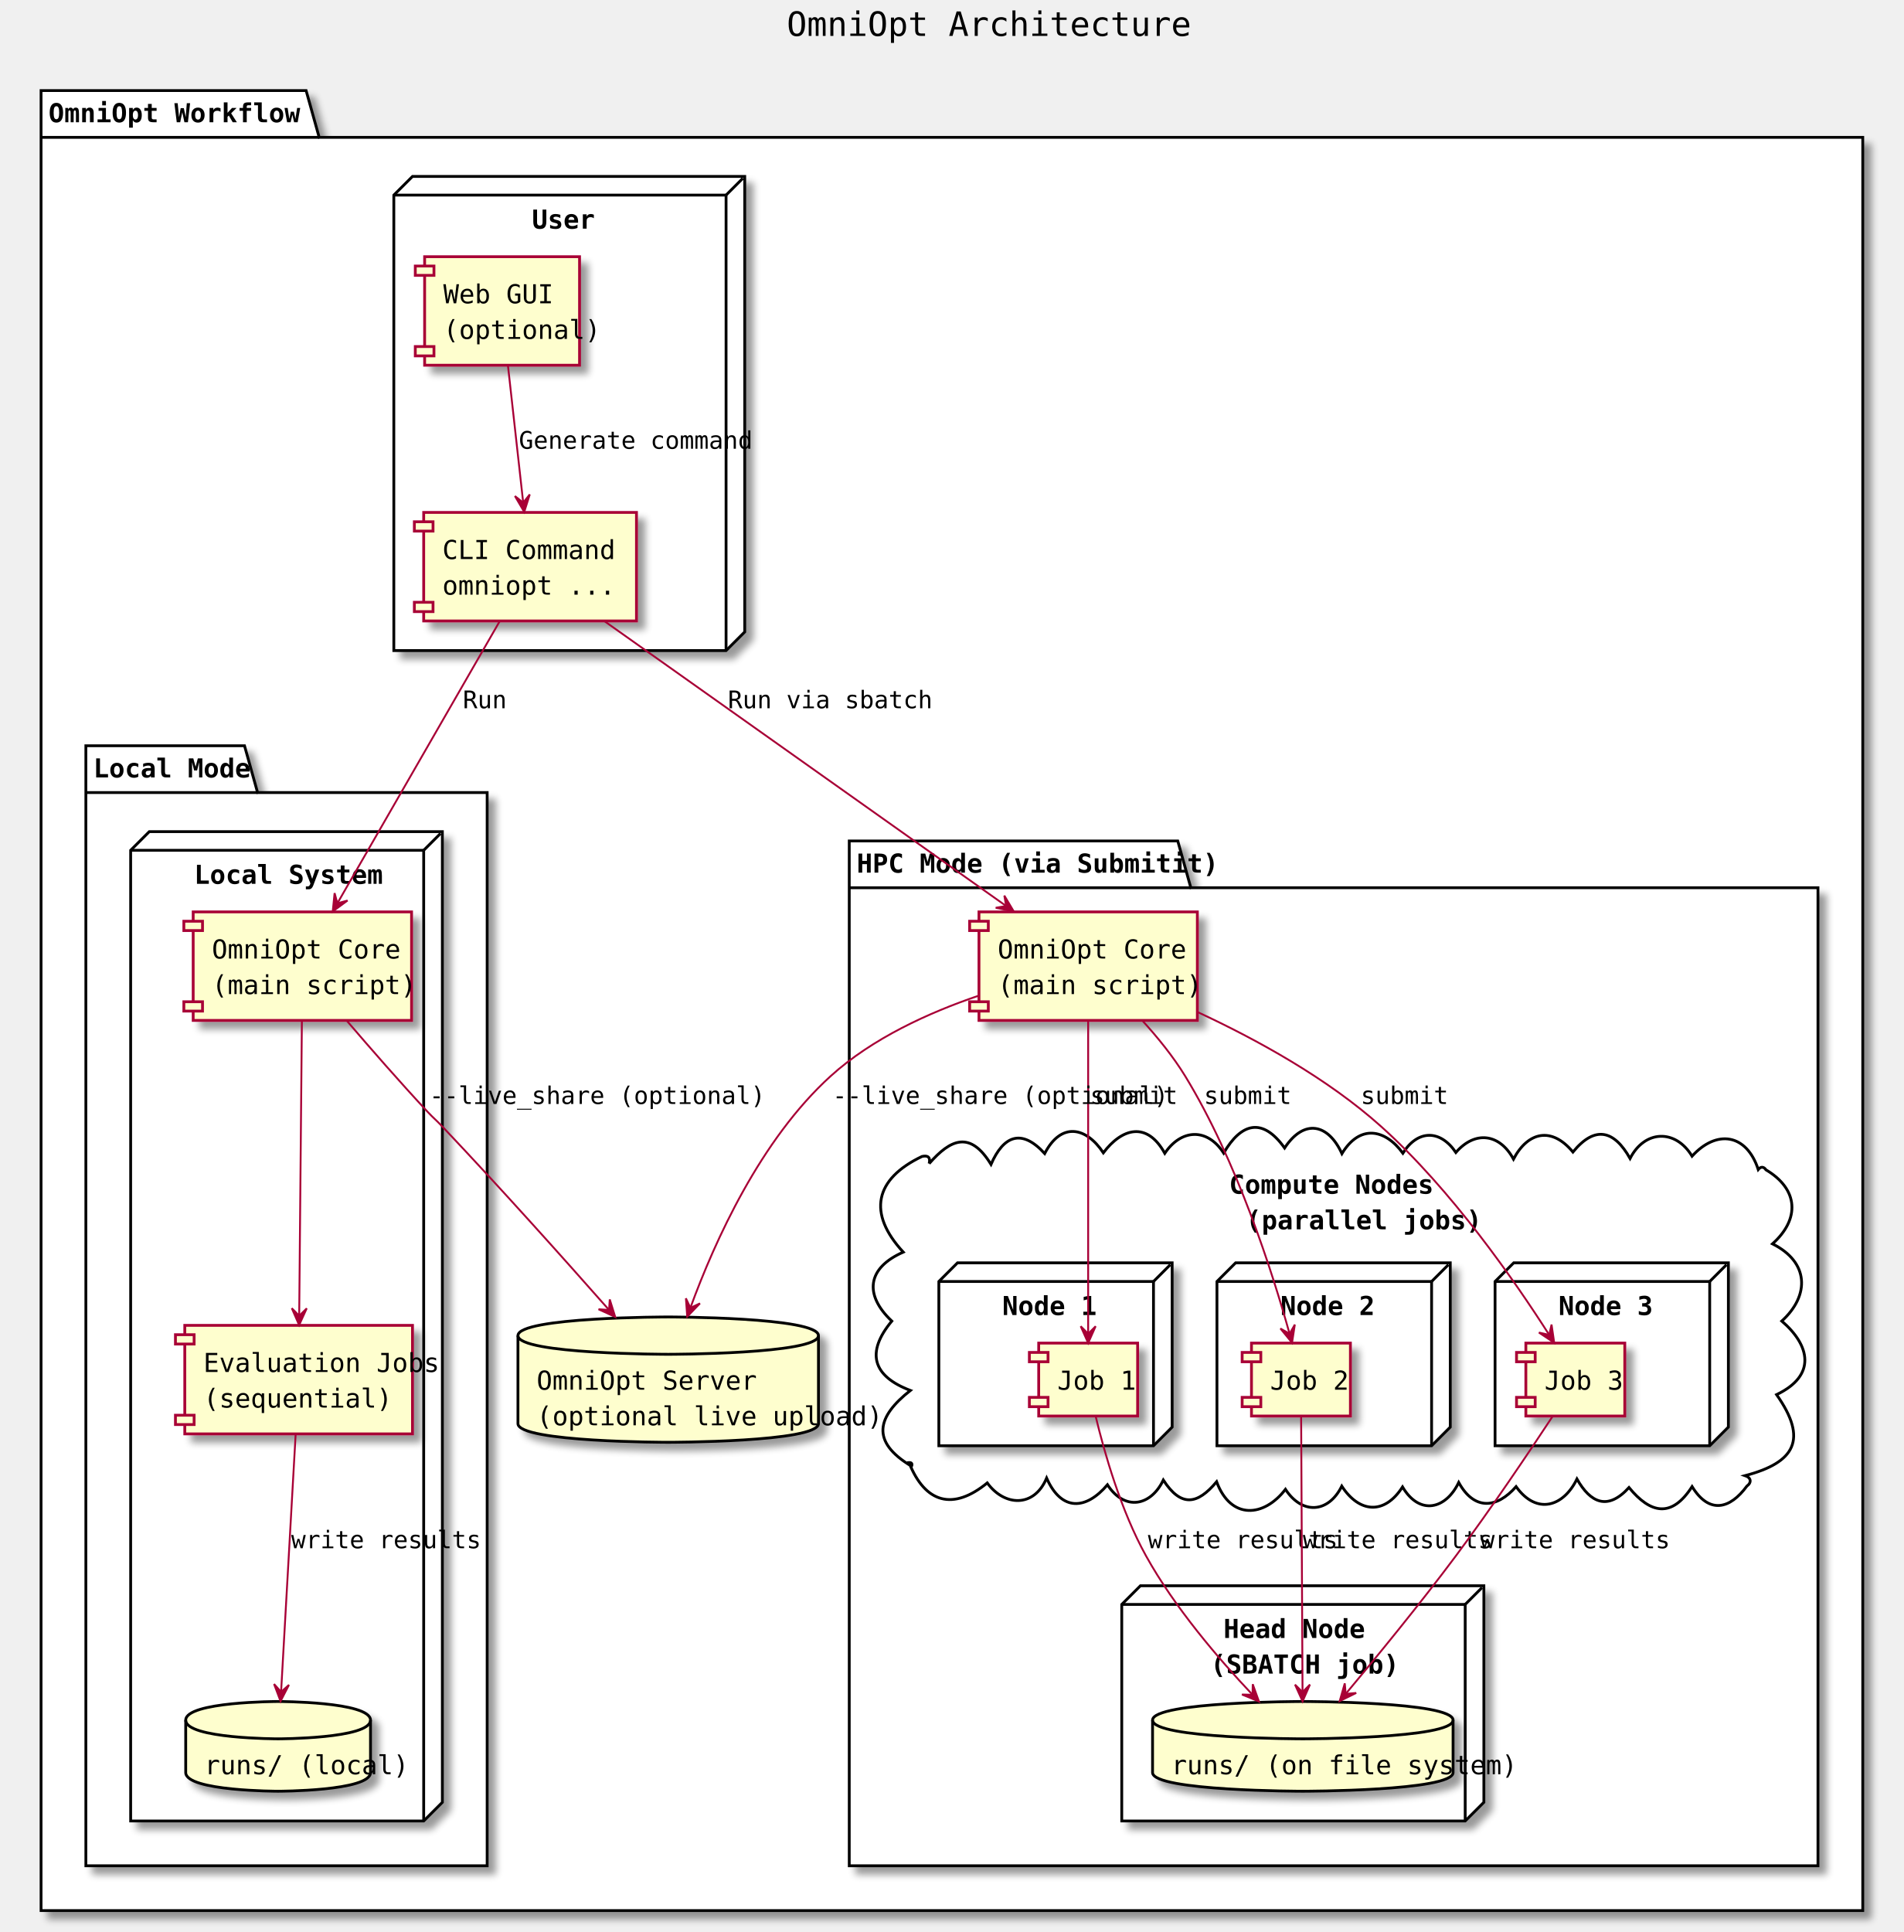
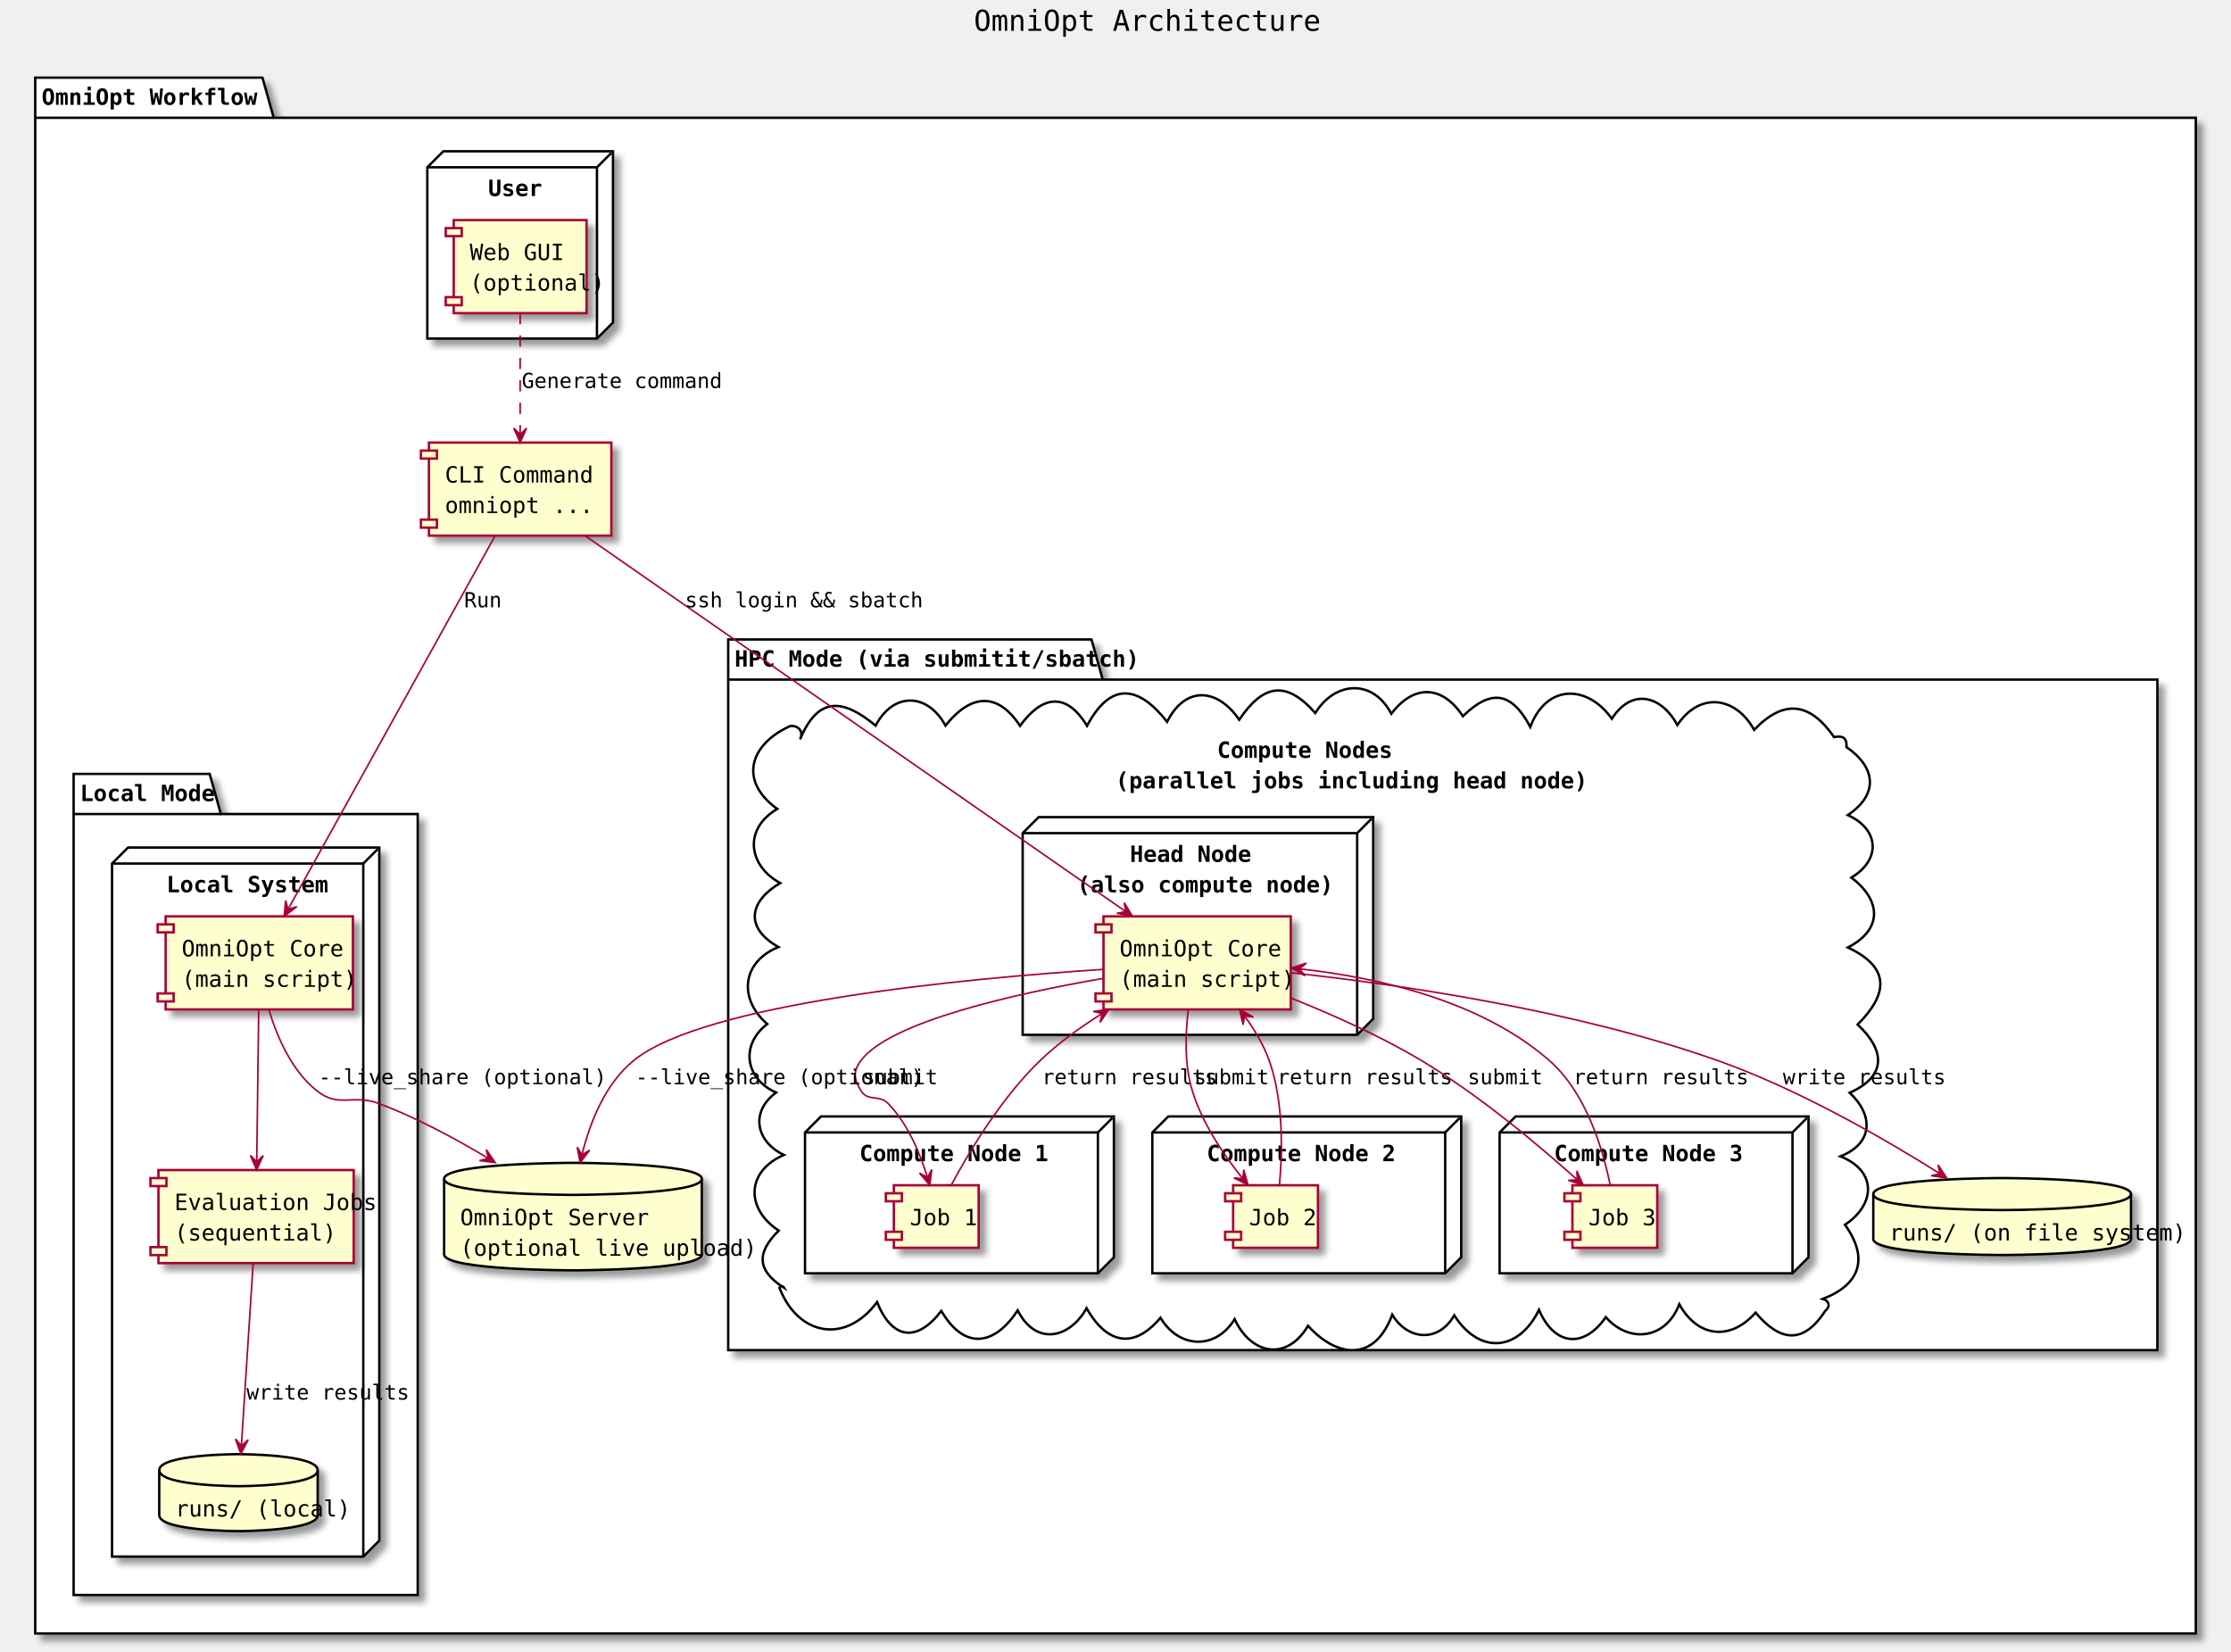
- <svg xmlns="http://www.w3.org/2000/svg" contentScriptType="application/ecmascript" contentStyleType="text/css" height="1035px" preserveAspectRatio="none" style="width:1020px;height:1035px;" version="1.1" viewBox="0 0 1020 1035" width="1020px" zoomAndPan="magnify">
+ <svg xmlns="http://www.w3.org/2000/svg" contentScriptType="application/ecmascript" contentStyleType="text/css" height="1032px" preserveAspectRatio="none" style="width:1394px;height:1032px;" version="1.1" viewBox="0 0 1394 1032" width="1394px" zoomAndPan="magnify">
  <defs>
-     <filter height="300%" id="f1sv4nzn014lon" width="300%" x="-1" y="-1">
+     <filter height="300%" id="f1xe9w8ij218cd" width="300%" x="-1" y="-1">
      <feGaussianBlur result="blurOut" stdDeviation="2.0" />
      <feColorMatrix in="blurOut" result="blurOut2" type="matrix" values="0 0 0 0 0 0 0 0 0 0 0 0 0 0 0 0 0 0 .4 0" />
      <feOffset dx="4.0" dy="4.0" in="blurOut2" result="blurOut3" />
      <feBlend in="SourceGraphic" in2="blurOut3" mode="normal" />
    </filter>
  </defs>
  <g>
-     <text fill="#000000" font-family="Monospace" font-size="18" lengthAdjust="spacingAndGlyphs" textLength="189" x="421.5" y="19.242">OmniOpt Architecture</text>
-     <polygon fill="#FFFFFF" filter="url(#f1sv4nzn014lon)" points="22,48.516,164,48.516,171,73.584,998,73.584,998,1023.516,22,1023.516,22,48.516" style="stroke: #000000; stroke-width: 1.5;" />
+     <text fill="#000000" font-family="Monospace" font-size="18" lengthAdjust="spacingAndGlyphs" textLength="189" x="608.5" y="19.242">OmniOpt Architecture</text>
+     <polygon fill="#FFFFFF" filter="url(#f1xe9w8ij218cd)" points="22,48.516,164,48.516,171,73.584,1372,73.584,1372,1020.516,22,1020.516,22,48.516" style="stroke: #000000; stroke-width: 1.5;" />
    <line style="stroke: #000000; stroke-width: 1.5;" x1="22" x2="171" y1="73.584" y2="73.584" />
    <text fill="#000000" font-family="Monospace" font-size="14" font-weight="bold" lengthAdjust="spacingAndGlyphs" textLength="136" x="26" y="65.482">OmniOpt Workflow</text>
-     <polygon fill="#FFFFFF" filter="url(#f1sv4nzn014lon)" points="211,104.516,221,94.516,399,94.516,399,338.516,389,348.516,211,348.516,211,104.516" style="stroke: #000000; stroke-width: 1.5;" />
-     <line style="stroke: #000000; stroke-width: 1.5;" x1="389" x2="398" y1="104.516" y2="95.516" />
-     <line style="stroke: #000000; stroke-width: 1.5;" x1="211" x2="389" y1="104.516" y2="104.516" />
-     <line style="stroke: #000000; stroke-width: 1.5;" x1="389" x2="389" y1="104.516" y2="348.516" />
-     <text fill="#000000" font-family="Monospace" font-size="14" font-weight="bold" lengthAdjust="spacingAndGlyphs" textLength="32" x="285" y="122.482">User</text>
-     <polygon fill="#FFFFFF" filter="url(#f1sv4nzn014lon)" points="46,399.516,131,399.516,138,424.584,261,424.584,261,999.516,46,999.516,46,399.516" style="stroke: #000000; stroke-width: 1.5;" />
-     <line style="stroke: #000000; stroke-width: 1.5;" x1="46" x2="138" y1="424.584" y2="424.584" />
-     <text fill="#000000" font-family="Monospace" font-size="14" font-weight="bold" lengthAdjust="spacingAndGlyphs" textLength="79" x="50" y="416.482">Local Mode</text>
-     <polygon fill="#FFFFFF" filter="url(#f1sv4nzn014lon)" points="70,455.516,80,445.516,237,445.516,237,965.516,227,975.516,70,975.516,70,455.516" style="stroke: #000000; stroke-width: 1.5;" />
-     <line style="stroke: #000000; stroke-width: 1.5;" x1="227" x2="236" y1="455.516" y2="446.516" />
-     <line style="stroke: #000000; stroke-width: 1.5;" x1="70" x2="227" y1="455.516" y2="455.516" />
-     <line style="stroke: #000000; stroke-width: 1.5;" x1="227" x2="227" y1="455.516" y2="975.516" />
-     <text fill="#000000" font-family="Monospace" font-size="14" font-weight="bold" lengthAdjust="spacingAndGlyphs" textLength="91" x="104" y="473.482">Local System</text>
-     <polygon fill="#FFFFFF" filter="url(#f1sv4nzn014lon)" points="455,450.516,631,450.516,638,475.584,974,475.584,974,999.516,455,999.516,455,450.516" style="stroke: #000000; stroke-width: 1.5;" />
-     <line style="stroke: #000000; stroke-width: 1.5;" x1="455" x2="638" y1="475.584" y2="475.584" />
-     <text fill="#000000" font-family="Monospace" font-size="14" font-weight="bold" lengthAdjust="spacingAndGlyphs" textLength="170" x="459" y="467.482">HPC Mode (via Submitit)</text>
-     <polygon fill="#FFFFFF" filter="url(#f1sv4nzn014lon)" points="601,859.516,611,849.516,795,849.516,795,965.516,785,975.516,601,975.516,601,859.516" style="stroke: #000000; stroke-width: 1.5;" />
-     <line style="stroke: #000000; stroke-width: 1.5;" x1="785" x2="794" y1="859.516" y2="850.516" />
-     <line style="stroke: #000000; stroke-width: 1.5;" x1="601" x2="785" y1="859.516" y2="859.516" />
-     <line style="stroke: #000000; stroke-width: 1.5;" x1="785" x2="785" y1="859.516" y2="975.516" />
-     <text fill="#000000" font-family="Monospace" font-size="14" font-weight="bold" lengthAdjust="spacingAndGlyphs" textLength="77" x="655.5" y="877.482">Head Node</text>
-     <text fill="#000000" font-family="Monospace" font-size="14" font-weight="bold" lengthAdjust="spacingAndGlyphs" textLength="91" x="648.5" y="896.55">(SBATCH job)</text>
-     <path d="M497.805,623.372 C509.308,610.189 519.815,605.601 530.936,623.776 C537.62,608.511 547.178,604.287 559.708,617.963 C568.537,600.893 581.916,603.675 591.13,617.573 C601.043,604.471 614.386,600.414 624.05,617.843 C632.803,604.813 646.741,603.987 655.594,617.724 C664.855,601.789 676.246,598.162 688.243,614.998 C698.713,599.126 711.638,601.975 718.956,618.03 C728.421,602.344 741.917,604.564 751.605,617.778 C759.614,605.098 771.664,605.064 780.005,617.402 C790.312,605.47 803.497,607.312 810.865,620.95 C818.756,606.078 831.434,603.514 842.717,617.16 C854.577,602.711 864.804,605.476 873.334,620.607 C881.126,605.328 897.64,604.65 906.543,619.377 C919.623,604.993 935.701,607.222 942,626.516 C943.279,624.894 944.957,624.871 946.108,626.669 C963.654,637.097 964.462,653.041 949.639,666.35 C969.139,676.029 969.827,693.855 954.618,707.713 C969.672,720.659 973.471,736.781 951.823,747.124 C968.721,771.1 961.776,783.472 935,790.516 C938.13,791.573 938.636,794.149 935.904,796.147 C926.911,808.415 915.772,811.368 906.56,796.383 C895.555,813.503 884.23,810.823 872.759,796.89 C861.319,809.451 852.158,805.126 844.87,792.325 C837.646,807.188 823.282,811.772 812.272,796.408 C801.953,808.152 789.894,809.337 781.528,794.177 C774.688,808.473 760.639,812.107 751.425,796.573 C741.709,811.741 728.217,810.493 718.882,796.153 C711.615,810.777 697.55,811.411 688.703,797.846 C677.192,812.876 659.427,814.319 651.821,793.795 C641.458,806.178 632.773,807.507 623.261,792.894 C616.479,807.01 602.496,809.546 593.333,795.417 C581.874,808.902 568.733,809.89 560.743,791.831 C553.989,807.938 538.019,806.918 528.938,794.418 C510.657,809.388 495.707,805.379 487,783.516 C488.463,783.428 488.906,784.194 488.381,785.494 C466.117,772.157 470.003,758.843 487.752,744.885 C467.524,737.219 463.767,724.577 477.796,707.732 C462.799,693.571 464.603,679.232 483.938,670.778 C464.65,649.903 468.61,631.621 494,619.516 C497.286,618.797 498.596,620.068 497.805,623.372 " fill="#FFFFFF" style="stroke: #000000; stroke-width: 1.5;" />
-     <text fill="#000000" font-family="Monospace" font-size="14" font-weight="bold" lengthAdjust="spacingAndGlyphs" textLength="112" x="658.5" y="639.482">Compute Nodes</text>
-     <text fill="#000000" font-family="Monospace" font-size="14" font-weight="bold" lengthAdjust="spacingAndGlyphs" textLength="94" x="667.5" y="658.55">(parallel jobs)</text>
-     <polygon fill="#FFFFFF" filter="url(#f1sv4nzn014lon)" points="503,686.516,513,676.516,628,676.516,628,764.516,618,774.516,503,774.516,503,686.516" style="stroke: #000000; stroke-width: 1.5;" />
-     <line style="stroke: #000000; stroke-width: 1.5;" x1="618" x2="627" y1="686.516" y2="677.516" />
-     <line style="stroke: #000000; stroke-width: 1.5;" x1="503" x2="618" y1="686.516" y2="686.516" />
-     <line style="stroke: #000000; stroke-width: 1.5;" x1="618" x2="618" y1="686.516" y2="774.516" />
-     <text fill="#000000" font-family="Monospace" font-size="14" font-weight="bold" lengthAdjust="spacingAndGlyphs" textLength="49" x="537" y="704.482">Node 1</text>
-     <polygon fill="#FFFFFF" filter="url(#f1sv4nzn014lon)" points="652,686.516,662,676.516,777,676.516,777,764.516,767,774.516,652,774.516,652,686.516" style="stroke: #000000; stroke-width: 1.5;" />
-     <line style="stroke: #000000; stroke-width: 1.5;" x1="767" x2="776" y1="686.516" y2="677.516" />
-     <line style="stroke: #000000; stroke-width: 1.5;" x1="652" x2="767" y1="686.516" y2="686.516" />
-     <line style="stroke: #000000; stroke-width: 1.5;" x1="767" x2="767" y1="686.516" y2="774.516" />
-     <text fill="#000000" font-family="Monospace" font-size="14" font-weight="bold" lengthAdjust="spacingAndGlyphs" textLength="49" x="686" y="704.482">Node 2</text>
-     <polygon fill="#FFFFFF" filter="url(#f1sv4nzn014lon)" points="801,686.516,811,676.516,926,676.516,926,764.516,916,774.516,801,774.516,801,686.516" style="stroke: #000000; stroke-width: 1.5;" />
-     <line style="stroke: #000000; stroke-width: 1.5;" x1="916" x2="925" y1="686.516" y2="677.516" />
-     <line style="stroke: #000000; stroke-width: 1.5;" x1="801" x2="916" y1="686.516" y2="686.516" />
-     <line style="stroke: #000000; stroke-width: 1.5;" x1="916" x2="916" y1="686.516" y2="774.516" />
-     <text fill="#000000" font-family="Monospace" font-size="14" font-weight="bold" lengthAdjust="spacingAndGlyphs" textLength="49" x="835" y="704.482">Node 3</text>
-     <path d="M277.5,715.516 C277.5,705.516 358,705.516 358,705.516 C358,705.516 438.5,705.516 438.5,715.516 L438.5,762.652 C438.5,772.652 358,772.652 358,772.652 C358,772.652 277.5,772.652 277.5,762.652 L277.5,715.516 " fill="#FEFECE" filter="url(#f1sv4nzn014lon)" style="stroke: #000000; stroke-width: 1.5;" />
-     <path d="M277.5,715.516 C277.5,725.516 358,725.516 358,725.516 C358,725.516 438.5,725.516 438.5,715.516 " fill="none" style="stroke: #000000; stroke-width: 1.5;" />
-     <text fill="#000000" font-family="Monospace" font-size="14" lengthAdjust="spacingAndGlyphs" textLength="109" x="287.5" y="744.482">OmniOpt Server</text>
-     <text fill="#000000" font-family="Monospace" font-size="14" lengthAdjust="spacingAndGlyphs" textLength="141" x="287.5" y="763.55">(optional live upload)</text>
-     <rect fill="#FEFECE" filter="url(#f1sv4nzn014lon)" height="58.136" style="stroke: #A80036; stroke-width: 1.5;" width="83" x="227.5" y="137.516" />
-     <rect fill="#FEFECE" height="5" style="stroke: #A80036; stroke-width: 1.5;" width="10" x="222.5" y="142.516" />
-     <rect fill="#FEFECE" height="5" style="stroke: #A80036; stroke-width: 1.5;" width="10" x="222.5" y="185.652" />
-     <text fill="#000000" font-family="Monospace" font-size="14" lengthAdjust="spacingAndGlyphs" textLength="59" x="237.5" y="162.482">Web GUI</text>
-     <text fill="#000000" font-family="Monospace" font-size="14" lengthAdjust="spacingAndGlyphs" textLength="63" x="237.5" y="181.55">(optional)</text>
-     <rect fill="#FEFECE" filter="url(#f1sv4nzn014lon)" height="58.136" style="stroke: #A80036; stroke-width: 1.5;" width="114" x="227" y="274.516" />
-     <rect fill="#FEFECE" height="5" style="stroke: #A80036; stroke-width: 1.5;" width="10" x="222" y="279.516" />
-     <rect fill="#FEFECE" height="5" style="stroke: #A80036; stroke-width: 1.5;" width="10" x="222" y="322.652" />
-     <text fill="#000000" font-family="Monospace" font-size="14" lengthAdjust="spacingAndGlyphs" textLength="94" x="237" y="299.482">CLI Command</text>
-     <text fill="#000000" font-family="Monospace" font-size="14" lengthAdjust="spacingAndGlyphs" textLength="72" x="237" y="318.55">omniopt ...</text>
-     <rect fill="#FEFECE" filter="url(#f1sv4nzn014lon)" height="58.136" style="stroke: #A80036; stroke-width: 1.5;" width="117" x="103.5" y="488.516" />
-     <rect fill="#FEFECE" height="5" style="stroke: #A80036; stroke-width: 1.5;" width="10" x="98.5" y="493.516" />
-     <rect fill="#FEFECE" height="5" style="stroke: #A80036; stroke-width: 1.5;" width="10" x="98.5" y="536.652" />
-     <text fill="#000000" font-family="Monospace" font-size="14" lengthAdjust="spacingAndGlyphs" textLength="97" x="113.5" y="513.482">OmniOpt Core</text>
-     <text fill="#000000" font-family="Monospace" font-size="14" lengthAdjust="spacingAndGlyphs" textLength="84" x="113.5" y="532.55">(main script)</text>
-     <rect fill="#FEFECE" filter="url(#f1sv4nzn014lon)" height="58.136" style="stroke: #A80036; stroke-width: 1.5;" width="122" x="99" y="710.016" />
-     <rect fill="#FEFECE" height="5" style="stroke: #A80036; stroke-width: 1.5;" width="10" x="94" y="715.016" />
-     <rect fill="#FEFECE" height="5" style="stroke: #A80036; stroke-width: 1.5;" width="10" x="94" y="758.152" />
-     <text fill="#000000" font-family="Monospace" font-size="14" lengthAdjust="spacingAndGlyphs" textLength="102" x="109" y="734.982">Evaluation Jobs</text>
-     <text fill="#000000" font-family="Monospace" font-size="14" lengthAdjust="spacingAndGlyphs" textLength="79" x="109" y="754.05">(sequential)</text>
-     <path d="M99.5,921.516 C99.5,911.516 149,911.516 149,911.516 C149,911.516 198.5,911.516 198.5,921.516 L198.5,949.584 C198.5,959.584 149,959.584 149,959.584 C149,959.584 99.5,959.584 99.5,949.584 L99.5,921.516 " fill="#FEFECE" filter="url(#f1sv4nzn014lon)" style="stroke: #000000; stroke-width: 1.5;" />
-     <path d="M99.5,921.516 C99.5,931.516 149,931.516 149,931.516 C149,931.516 198.5,931.516 198.5,921.516 " fill="none" style="stroke: #000000; stroke-width: 1.5;" />
-     <text fill="#000000" font-family="Monospace" font-size="14" lengthAdjust="spacingAndGlyphs" textLength="79" x="109.5" y="950.482">runs/ (local)</text>
-     <rect fill="#FEFECE" filter="url(#f1sv4nzn014lon)" height="58.136" style="stroke: #A80036; stroke-width: 1.5;" width="117" x="524.5" y="488.516" />
-     <rect fill="#FEFECE" height="5" style="stroke: #A80036; stroke-width: 1.5;" width="10" x="519.5" y="493.516" />
-     <rect fill="#FEFECE" height="5" style="stroke: #A80036; stroke-width: 1.5;" width="10" x="519.5" y="536.652" />
-     <text fill="#000000" font-family="Monospace" font-size="14" lengthAdjust="spacingAndGlyphs" textLength="97" x="534.5" y="513.482">OmniOpt Core</text>
-     <text fill="#000000" font-family="Monospace" font-size="14" lengthAdjust="spacingAndGlyphs" textLength="84" x="534.5" y="532.55">(main script)</text>
-     <path d="M617.5,921.516 C617.5,911.516 698,911.516 698,911.516 C698,911.516 778.5,911.516 778.5,921.516 L778.5,949.584 C778.5,959.584 698,959.584 698,959.584 C698,959.584 617.5,959.584 617.5,949.584 L617.5,921.516 " fill="#FEFECE" filter="url(#f1sv4nzn014lon)" style="stroke: #000000; stroke-width: 1.5;" />
-     <path d="M617.5,921.516 C617.5,931.516 698,931.516 698,931.516 C698,931.516 778.5,931.516 778.5,921.516 " fill="none" style="stroke: #000000; stroke-width: 1.5;" />
-     <text fill="#000000" font-family="Monospace" font-size="14" lengthAdjust="spacingAndGlyphs" textLength="141" x="627.5" y="950.482">runs/ (on file system)</text>
-     <rect fill="#FEFECE" filter="url(#f1sv4nzn014lon)" height="39.068" style="stroke: #A80036; stroke-width: 1.5;" width="53" x="556.5" y="719.516" />
-     <rect fill="#FEFECE" height="5" style="stroke: #A80036; stroke-width: 1.5;" width="10" x="551.5" y="724.516" />
-     <rect fill="#FEFECE" height="5" style="stroke: #A80036; stroke-width: 1.5;" width="10" x="551.5" y="748.584" />
-     <text fill="#000000" font-family="Monospace" font-size="14" lengthAdjust="spacingAndGlyphs" textLength="33" x="566.5" y="744.482">Job 1</text>
-     <rect fill="#FEFECE" filter="url(#f1sv4nzn014lon)" height="39.068" style="stroke: #A80036; stroke-width: 1.5;" width="53" x="670.5" y="719.516" />
-     <rect fill="#FEFECE" height="5" style="stroke: #A80036; stroke-width: 1.5;" width="10" x="665.5" y="724.516" />
-     <rect fill="#FEFECE" height="5" style="stroke: #A80036; stroke-width: 1.5;" width="10" x="665.5" y="748.584" />
-     <text fill="#000000" font-family="Monospace" font-size="14" lengthAdjust="spacingAndGlyphs" textLength="33" x="680.5" y="744.482">Job 2</text>
-     <rect fill="#FEFECE" filter="url(#f1sv4nzn014lon)" height="39.068" style="stroke: #A80036; stroke-width: 1.5;" width="53" x="817.5" y="719.516" />
-     <rect fill="#FEFECE" height="5" style="stroke: #A80036; stroke-width: 1.5;" width="10" x="812.5" y="724.516" />
-     <rect fill="#FEFECE" height="5" style="stroke: #A80036; stroke-width: 1.5;" width="10" x="812.5" y="748.584" />
-     <text fill="#000000" font-family="Monospace" font-size="14" lengthAdjust="spacingAndGlyphs" textLength="33" x="827.5" y="744.482">Job 3</text>
-     <path d="M272.14,195.816 C274.52,217.236 277.8,246.716 280.31,269.266 " fill="none" id="GUI-&gt;CLI" style="stroke: #A80036; stroke-width: 1.0;" />
-     <polygon fill="#A80036" points="280.86,274.256,283.833,264.866,280.303,269.287,275.882,265.757,280.86,274.256" style="stroke: #A80036; stroke-width: 1.0;" />
-     <text fill="#000000" font-family="Monospace" font-size="13" lengthAdjust="spacingAndGlyphs" textLength="119" x="278" y="240.413">Generate command</text>
-     <path d="M267.8,332.666 C245.29,371.786 204.63,442.446 180.8,483.846 " fill="none" id="CLI-&gt;LocalCore" style="stroke: #A80036; stroke-width: 1.0;" />
-     <polygon fill="#A80036" points="178.27,488.246,186.212,482.422,180.754,483.906,179.269,478.448,178.27,488.246" style="stroke: #A80036; stroke-width: 1.0;" />
-     <text fill="#000000" font-family="Monospace" font-size="13" lengthAdjust="spacingAndGlyphs" textLength="24" x="248" y="379.413">Run</text>
-     <path d="M161.74,546.766 C161.37,587.266 160.7,661.686 160.3,704.786 " fill="none" id="LocalCore-&gt;LocalJobs" style="stroke: #A80036; stroke-width: 1.0;" />
-     <polygon fill="#A80036" points="160.26,709.876,164.337,700.91,160.303,704.876,156.337,700.842,160.26,709.876" style="stroke: #A80036; stroke-width: 1.0;" />
-     <path d="M158.4,768.296 C156.32,805.156 152.69,869.236 150.61,906.136 " fill="none" id="LocalJobs-&gt;LocalRuns" style="stroke: #A80036; stroke-width: 1.0;" />
-     <polygon fill="#A80036" points="150.31,911.376,154.817,902.619,150.595,906.384,146.83,902.162,150.31,911.376" style="stroke: #A80036; stroke-width: 1.0;" />
-     <text fill="#000000" font-family="Monospace" font-size="13" lengthAdjust="spacingAndGlyphs" textLength="73" x="156" y="829.413">write results</text>
-     <path d="M185.73,546.726 C198.34,561.476 214.25,579.706 229,595.516 C232.43,599.196 233.54,599.866 237,603.516 C267.9,636.096 302.03,674.236 326.14,701.566 " fill="none" id="LocalCore-&gt;OmniOptServer" style="stroke: #A80036; stroke-width: 1.0;" />
-     <polygon fill="#A80036" points="329.62,705.516,326.686,696.114,326.32,701.759,320.675,701.394,329.62,705.516" style="stroke: #A80036; stroke-width: 1.0;" />
-     <text fill="#000000" font-family="Monospace" font-size="13" lengthAdjust="spacingAndGlyphs" textLength="128" x="230" y="591.413">--live_share (optional)</text>
-     <path d="M323.7,332.666 C379.55,372.266 480.96,444.166 539.03,485.336 " fill="none" id="CLI-&gt;HPCMaster" style="stroke: #A80036; stroke-width: 1.0;" />
-     <polygon fill="#A80036" points="543.13,488.246,538.086,479.786,539.046,485.361,533.471,486.321,543.13,488.246" style="stroke: #A80036; stroke-width: 1.0;" />
-     <text fill="#000000" font-family="Monospace" font-size="13" lengthAdjust="spacingAndGlyphs" textLength="87" x="390" y="379.413">Run via sbatch</text>
-     <path d="M583,546.766 C583,590.426 583,673.506 583,714.266 " fill="none" id="HPCMaster-&gt;Job1" style="stroke: #A80036; stroke-width: 1.0;" />
-     <polygon fill="#A80036" points="583,719.496,587,710.496,583,714.496,579,710.496,583,719.496" style="stroke: #A80036; stroke-width: 1.0;" />
-     <text fill="#000000" font-family="Monospace" font-size="13" lengthAdjust="spacingAndGlyphs" textLength="42" x="584" y="591.413">submit</text>
-     <path d="M611.96,546.656 C620.15,555.656 628.58,566.016 635,576.516 C662.73,621.876 681.76,681.736 690.86,714.346 " fill="none" id="HPCMaster-&gt;Job2" style="stroke: #A80036; stroke-width: 1.0;" />
-     <polygon fill="#A80036" points="692.23,719.336,693.719,709.6,690.913,714.512,686.001,711.707,692.23,719.336" style="stroke: #A80036; stroke-width: 1.0;" />
-     <text fill="#000000" font-family="Monospace" font-size="13" lengthAdjust="spacingAndGlyphs" textLength="42" x="645" y="591.413">submit</text>
-     <path d="M641.61,542.176 C673.06,556.766 711.17,577.636 740,603.516 C777.74,637.396 811.67,686.376 829.9,714.936 " fill="none" id="HPCMaster-&gt;Job3" style="stroke: #A80036; stroke-width: 1.0;" />
-     <polygon fill="#A80036" points="832.69,719.336,831.265,709.591,830.019,715.109,824.501,713.864,832.69,719.336" style="stroke: #A80036; stroke-width: 1.0;" />
-     <text fill="#000000" font-family="Monospace" font-size="13" lengthAdjust="spacingAndGlyphs" textLength="42" x="729" y="591.413">submit</text>
-     <path d="M587.03,758.776 C591.71,778.286 600.55,809.296 614,833.516 C629.36,861.176 652.75,888.526 670.95,907.776 " fill="none" id="Job1-&gt;HPCRuns" style="stroke: #A80036; stroke-width: 1.0;" />
-     <polygon fill="#A80036" points="674.51,911.516,671.18,902.247,671.054,907.903,665.398,907.777,674.51,911.516" style="stroke: #A80036; stroke-width: 1.0;" />
-     <text fill="#000000" font-family="Monospace" font-size="13" lengthAdjust="spacingAndGlyphs" textLength="73" x="615" y="829.413">write results</text>
-     <path d="M697.1,758.666 C697.27,792.876 697.65,865.866 697.85,906.216 " fill="none" id="Job2-&gt;HPCRuns" style="stroke: #A80036; stroke-width: 1.0;" />
-     <polygon fill="#A80036" points="697.88,911.456,701.828,902.433,697.851,906.456,693.829,902.479,697.88,911.456" style="stroke: #A80036; stroke-width: 1.0;" />
-     <text fill="#000000" font-family="Monospace" font-size="13" lengthAdjust="spacingAndGlyphs" textLength="73" x="698" y="829.413">write results</text>
-     <path d="M831.93,758.606 C819.37,777.696 798.94,808.136 780,833.516 C760.88,859.136 737.83,887.306 721.04,907.376 " fill="none" id="Job3-&gt;HPCRuns" style="stroke: #A80036; stroke-width: 1.0;" />
-     <polygon fill="#A80036" points="717.77,911.276,726.612,906.939,720.978,907.441,720.476,901.806,717.77,911.276" style="stroke: #A80036; stroke-width: 1.0;" />
-     <text fill="#000000" font-family="Monospace" font-size="13" lengthAdjust="spacingAndGlyphs" textLength="73" x="793" y="829.413">write results</text>
-     <path d="M524.35,533.396 C497.74,542.436 467.32,556.246 445,576.516 C407.54,610.526 383.07,664.526 369.89,700.596 " fill="none" id="HPCMaster-&gt;OmniOptServer" style="stroke: #A80036; stroke-width: 1.0;" />
-     <polygon fill="#A80036" points="368.19,705.346,375.013,698.243,369.891,700.644,367.49,695.522,368.19,705.346" style="stroke: #A80036; stroke-width: 1.0;" />
-     <text fill="#000000" font-family="Monospace" font-size="13" lengthAdjust="spacingAndGlyphs" textLength="128" x="446" y="591.413">--live_share (optional)</text>
+     <polygon fill="#FFFFFF" filter="url(#f1xe9w8ij218cd)" points="267,104.516,277,94.516,383,94.516,383,201.516,373,211.516,267,211.516,267,104.516" style="stroke: #000000; stroke-width: 1.5;" />
+     <line style="stroke: #000000; stroke-width: 1.5;" x1="373" x2="382" y1="104.516" y2="95.516" />
+     <line style="stroke: #000000; stroke-width: 1.5;" x1="267" x2="373" y1="104.516" y2="104.516" />
+     <line style="stroke: #000000; stroke-width: 1.5;" x1="373" x2="373" y1="104.516" y2="211.516" />
+     <text fill="#000000" font-family="Monospace" font-size="14" font-weight="bold" lengthAdjust="spacingAndGlyphs" textLength="32" x="305" y="122.482">User</text>
+     <polygon fill="#FFFFFF" filter="url(#f1xe9w8ij218cd)" points="46,483.516,131,483.516,138,508.584,261,508.584,261,996.516,46,996.516,46,483.516" style="stroke: #000000; stroke-width: 1.5;" />
+     <line style="stroke: #000000; stroke-width: 1.5;" x1="46" x2="138" y1="508.584" y2="508.584" />
+     <text fill="#000000" font-family="Monospace" font-size="14" font-weight="bold" lengthAdjust="spacingAndGlyphs" textLength="79" x="50" y="500.482">Local Mode</text>
+     <polygon fill="#FFFFFF" filter="url(#f1xe9w8ij218cd)" points="70,539.516,80,529.516,237,529.516,237,962.516,227,972.516,70,972.516,70,539.516" style="stroke: #000000; stroke-width: 1.5;" />
+     <line style="stroke: #000000; stroke-width: 1.5;" x1="227" x2="236" y1="539.516" y2="530.516" />
+     <line style="stroke: #000000; stroke-width: 1.5;" x1="70" x2="227" y1="539.516" y2="539.516" />
+     <line style="stroke: #000000; stroke-width: 1.5;" x1="227" x2="227" y1="539.516" y2="972.516" />
+     <text fill="#000000" font-family="Monospace" font-size="14" font-weight="bold" lengthAdjust="spacingAndGlyphs" textLength="91" x="104" y="557.482">Local System</text>
+     <polygon fill="#FFFFFF" filter="url(#f1xe9w8ij218cd)" points="455,399.516,682,399.516,689,424.584,1348,424.584,1348,843.516,455,843.516,455,399.516" style="stroke: #000000; stroke-width: 1.5;" />
+     <line style="stroke: #000000; stroke-width: 1.5;" x1="455" x2="689" y1="424.584" y2="424.584" />
+     <text fill="#000000" font-family="Monospace" font-size="14" font-weight="bold" lengthAdjust="spacingAndGlyphs" textLength="221" x="459" y="416.482">HPC Mode (via submitit/sbatch)</text>
+     <path d="M499.888,461.908 C511.567,434.047 527.448,437.14 547.116,453.346 C558.296,432.086 579.589,432.841 590.774,453.342 C605.698,434.553 622.572,431.113 637.364,453.491 C650.629,435.065 665.924,431.53 679.192,453.487 C694.255,425.27 711.622,428.532 729.245,450.957 C741.058,427.665 761.274,430.461 774.289,449.683 C789.084,427.848 803.268,424.45 821.838,445.496 C833.964,425.773 857.612,423.669 869.344,445.942 C883.47,427.331 901.222,427.998 914.061,447.454 C931.886,430.1 944.594,432.396 956.173,454.175 C966.35,426.98 992.074,427.745 1007.126,449.053 C1020.148,428.877 1038.669,435.413 1048.073,452.978 C1062.133,431.921 1084.599,435.223 1096.025,455.997 C1114.825,436.483 1130.921,438.872 1146,460.516 C1151.243,459.459 1154.095,460.805 1153.742,466.726 C1171.856,479.284 1174.291,495.941 1154.584,509.249 C1174.34,518.212 1175.393,537.129 1156.815,548.284 C1174.953,562.016 1177.123,580.281 1154.62,591.971 C1181.946,604.793 1179.254,621.497 1160.7,640.113 C1177.341,655.61 1179.715,671.981 1155.728,682.74 C1170.377,696.292 1170.99,714.067 1149.98,722.459 C1173.509,731.875 1171.36,752.991 1152.799,765.184 C1167.576,785.805 1162.737,802.366 1139,811.516 C1142.867,812.644 1143.896,816.241 1140.557,818.891 C1126.514,840.475 1112.07,837.997 1096.941,820.09 C1081.214,837.929 1060.727,835.628 1049.272,814.82 C1041.102,836.476 1018.322,839.782 1003.35,822.93 C989.333,843.066 970.986,840.427 961.618,818.336 C948.96,844.239 924.603,846.661 908.66,821.759 C898.742,839.139 879.506,837.343 869.919,821.374 C858.75,851.519 835.057,847.968 817.306,828.331 C803.462,851.406 781.272,845.553 771.455,824.177 C759.355,843.763 736.475,842.406 725.115,823.291 C707.562,844.051 691.056,838.61 678.91,817.346 C668.566,835.925 647.521,841.428 635.882,818.694 C621.557,840.484 602.822,844.028 588.171,819.026 C572.885,838.988 557.373,836.824 548.014,813.524 C528.103,840.207 498.562,834.381 487,804.516 C488,803.34 489.174,803.098 490.026,804.678 C472.845,793.733 472.501,782.795 486.575,768.841 C465.986,755.366 465.882,732.003 489.796,721.561 C472.644,713.405 468.275,694.953 484.927,682.575 C465.671,674.088 462.278,652.954 479.398,639.769 C461.457,624.311 463.189,601.152 486.391,591.677 C464.726,579.339 468.454,562.928 487.484,551.703 C467.518,540.786 464.348,517.953 485.647,505.399 C460.176,486.894 469.939,464.046 494,453.516 C498.949,453.333 502.303,456.924 499.888,461.908 " fill="#FFFFFF" style="stroke: #000000; stroke-width: 1.5;" />
+     <text fill="#000000" font-family="Monospace" font-size="14" font-weight="bold" lengthAdjust="spacingAndGlyphs" textLength="112" x="760.5" y="473.482">Compute Nodes</text>
+     <text fill="#000000" font-family="Monospace" font-size="14" font-weight="bold" lengthAdjust="spacingAndGlyphs" textLength="239" x="697" y="492.55">(parallel jobs including head node)</text>
+     <polygon fill="#FFFFFF" filter="url(#f1xe9w8ij218cd)" points="639,520.516,649,510.516,858,510.516,858,636.516,848,646.516,639,646.516,639,520.516" style="stroke: #000000; stroke-width: 1.5;" />
+     <line style="stroke: #000000; stroke-width: 1.5;" x1="848" x2="857" y1="520.516" y2="511.516" />
+     <line style="stroke: #000000; stroke-width: 1.5;" x1="639" x2="848" y1="520.516" y2="520.516" />
+     <line style="stroke: #000000; stroke-width: 1.5;" x1="848" x2="848" y1="520.516" y2="646.516" />
+     <text fill="#000000" font-family="Monospace" font-size="14" font-weight="bold" lengthAdjust="spacingAndGlyphs" textLength="77" x="706" y="538.482">Head Node</text>
+     <text fill="#000000" font-family="Monospace" font-size="14" font-weight="bold" lengthAdjust="spacingAndGlyphs" textLength="143" x="673" y="557.55">(also compute node)</text>
+     <polygon fill="#FFFFFF" filter="url(#f1xe9w8ij218cd)" points="503,707.516,513,697.516,696,697.516,696,785.516,686,795.516,503,795.516,503,707.516" style="stroke: #000000; stroke-width: 1.5;" />
+     <line style="stroke: #000000; stroke-width: 1.5;" x1="686" x2="695" y1="707.516" y2="698.516" />
+     <line style="stroke: #000000; stroke-width: 1.5;" x1="503" x2="686" y1="707.516" y2="707.516" />
+     <line style="stroke: #000000; stroke-width: 1.5;" x1="686" x2="686" y1="707.516" y2="795.516" />
+     <text fill="#000000" font-family="Monospace" font-size="14" font-weight="bold" lengthAdjust="spacingAndGlyphs" textLength="117" x="537" y="725.482">Compute Node 1</text>
+     <polygon fill="#FFFFFF" filter="url(#f1xe9w8ij218cd)" points="720,707.516,730,697.516,913,697.516,913,785.516,903,795.516,720,795.516,720,707.516" style="stroke: #000000; stroke-width: 1.5;" />
+     <line style="stroke: #000000; stroke-width: 1.5;" x1="903" x2="912" y1="707.516" y2="698.516" />
+     <line style="stroke: #000000; stroke-width: 1.5;" x1="720" x2="903" y1="707.516" y2="707.516" />
+     <line style="stroke: #000000; stroke-width: 1.5;" x1="903" x2="903" y1="707.516" y2="795.516" />
+     <text fill="#000000" font-family="Monospace" font-size="14" font-weight="bold" lengthAdjust="spacingAndGlyphs" textLength="117" x="754" y="725.482">Compute Node 2</text>
+     <polygon fill="#FFFFFF" filter="url(#f1xe9w8ij218cd)" points="937,707.516,947,697.516,1130,697.516,1130,785.516,1120,795.516,937,795.516,937,707.516" style="stroke: #000000; stroke-width: 1.5;" />
+     <line style="stroke: #000000; stroke-width: 1.5;" x1="1120" x2="1129" y1="707.516" y2="698.516" />
+     <line style="stroke: #000000; stroke-width: 1.5;" x1="937" x2="1120" y1="707.516" y2="707.516" />
+     <line style="stroke: #000000; stroke-width: 1.5;" x1="1120" x2="1120" y1="707.516" y2="795.516" />
+     <text fill="#000000" font-family="Monospace" font-size="14" font-weight="bold" lengthAdjust="spacingAndGlyphs" textLength="117" x="971" y="725.482">Compute Node 3</text>
+     <rect fill="#FEFECE" filter="url(#f1xe9w8ij218cd)" height="58.136" style="stroke: #A80036; stroke-width: 1.5;" width="114" x="268" y="276.516" />
+     <rect fill="#FEFECE" height="5" style="stroke: #A80036; stroke-width: 1.5;" width="10" x="263" y="281.516" />
+     <rect fill="#FEFECE" height="5" style="stroke: #A80036; stroke-width: 1.5;" width="10" x="263" y="324.652" />
+     <text fill="#000000" font-family="Monospace" font-size="14" lengthAdjust="spacingAndGlyphs" textLength="94" x="278" y="301.482">CLI Command</text>
+     <text fill="#000000" font-family="Monospace" font-size="14" lengthAdjust="spacingAndGlyphs" textLength="72" x="278" y="320.55">omniopt ...</text>
+     <path d="M277.5,736.516 C277.5,726.516 358,726.516 358,726.516 C358,726.516 438.5,726.516 438.5,736.516 L438.5,783.652 C438.5,793.652 358,793.652 358,793.652 C358,793.652 277.5,793.652 277.5,783.652 L277.5,736.516 " fill="#FEFECE" filter="url(#f1xe9w8ij218cd)" style="stroke: #000000; stroke-width: 1.5;" />
+     <path d="M277.5,736.516 C277.5,746.516 358,746.516 358,746.516 C358,746.516 438.5,746.516 438.5,736.516 " fill="none" style="stroke: #000000; stroke-width: 1.5;" />
+     <text fill="#000000" font-family="Monospace" font-size="14" lengthAdjust="spacingAndGlyphs" textLength="109" x="287.5" y="765.482">OmniOpt Server</text>
+     <text fill="#000000" font-family="Monospace" font-size="14" lengthAdjust="spacingAndGlyphs" textLength="141" x="287.5" y="784.55">(optional live upload)</text>
+     <rect fill="#FEFECE" filter="url(#f1xe9w8ij218cd)" height="58.136" style="stroke: #A80036; stroke-width: 1.5;" width="83" x="283.5" y="137.516" />
+     <rect fill="#FEFECE" height="5" style="stroke: #A80036; stroke-width: 1.5;" width="10" x="278.5" y="142.516" />
+     <rect fill="#FEFECE" height="5" style="stroke: #A80036; stroke-width: 1.5;" width="10" x="278.5" y="185.652" />
+     <text fill="#000000" font-family="Monospace" font-size="14" lengthAdjust="spacingAndGlyphs" textLength="59" x="293.5" y="162.482">Web GUI</text>
+     <text fill="#000000" font-family="Monospace" font-size="14" lengthAdjust="spacingAndGlyphs" textLength="63" x="293.5" y="181.55">(optional)</text>
+     <rect fill="#FEFECE" filter="url(#f1xe9w8ij218cd)" height="58.136" style="stroke: #A80036; stroke-width: 1.5;" width="117" x="103.5" y="572.516" />
+     <rect fill="#FEFECE" height="5" style="stroke: #A80036; stroke-width: 1.5;" width="10" x="98.5" y="577.516" />
+     <rect fill="#FEFECE" height="5" style="stroke: #A80036; stroke-width: 1.5;" width="10" x="98.5" y="620.652" />
+     <text fill="#000000" font-family="Monospace" font-size="14" lengthAdjust="spacingAndGlyphs" textLength="97" x="113.5" y="597.482">OmniOpt Core</text>
+     <text fill="#000000" font-family="Monospace" font-size="14" lengthAdjust="spacingAndGlyphs" textLength="84" x="113.5" y="616.55">(main script)</text>
+     <rect fill="#FEFECE" filter="url(#f1xe9w8ij218cd)" height="58.136" style="stroke: #A80036; stroke-width: 1.5;" width="122" x="99" y="731.016" />
+     <rect fill="#FEFECE" height="5" style="stroke: #A80036; stroke-width: 1.5;" width="10" x="94" y="736.016" />
+     <rect fill="#FEFECE" height="5" style="stroke: #A80036; stroke-width: 1.5;" width="10" x="94" y="779.152" />
+     <text fill="#000000" font-family="Monospace" font-size="14" lengthAdjust="spacingAndGlyphs" textLength="102" x="109" y="755.982">Evaluation Jobs</text>
+     <text fill="#000000" font-family="Monospace" font-size="14" lengthAdjust="spacingAndGlyphs" textLength="79" x="109" y="775.05">(sequential)</text>
+     <path d="M99.5,918.516 C99.5,908.516 149,908.516 149,908.516 C149,908.516 198.5,908.516 198.5,918.516 L198.5,946.584 C198.5,956.584 149,956.584 149,956.584 C149,956.584 99.5,956.584 99.5,946.584 L99.5,918.516 " fill="#FEFECE" filter="url(#f1xe9w8ij218cd)" style="stroke: #000000; stroke-width: 1.5;" />
+     <path d="M99.5,918.516 C99.5,928.516 149,928.516 149,928.516 C149,928.516 198.5,928.516 198.5,918.516 " fill="none" style="stroke: #000000; stroke-width: 1.5;" />
+     <text fill="#000000" font-family="Monospace" font-size="14" lengthAdjust="spacingAndGlyphs" textLength="79" x="109.5" y="947.482">runs/ (local)</text>
+     <path d="M1170.5,746.016 C1170.5,736.016 1251,736.016 1251,736.016 C1251,736.016 1331.5,736.016 1331.5,746.016 L1331.5,774.084 C1331.5,784.084 1251,784.084 1251,784.084 C1251,784.084 1170.5,784.084 1170.5,774.084 L1170.5,746.016 " fill="#FEFECE" filter="url(#f1xe9w8ij218cd)" style="stroke: #000000; stroke-width: 1.5;" />
+     <path d="M1170.5,746.016 C1170.5,756.016 1251,756.016 1251,756.016 C1251,756.016 1331.5,756.016 1331.5,746.016 " fill="none" style="stroke: #000000; stroke-width: 1.5;" />
+     <text fill="#000000" font-family="Monospace" font-size="14" lengthAdjust="spacingAndGlyphs" textLength="141" x="1180.5" y="774.982">runs/ (on file system)</text>
+     <rect fill="#FEFECE" filter="url(#f1xe9w8ij218cd)" height="58.136" style="stroke: #A80036; stroke-width: 1.5;" width="117" x="689.5" y="572.516" />
+     <rect fill="#FEFECE" height="5" style="stroke: #A80036; stroke-width: 1.5;" width="10" x="684.5" y="577.516" />
+     <rect fill="#FEFECE" height="5" style="stroke: #A80036; stroke-width: 1.5;" width="10" x="684.5" y="620.652" />
+     <text fill="#000000" font-family="Monospace" font-size="14" lengthAdjust="spacingAndGlyphs" textLength="97" x="699.5" y="597.482">OmniOpt Core</text>
+     <text fill="#000000" font-family="Monospace" font-size="14" lengthAdjust="spacingAndGlyphs" textLength="84" x="699.5" y="616.55">(main script)</text>
+     <rect fill="#FEFECE" filter="url(#f1xe9w8ij218cd)" height="39.068" style="stroke: #A80036; stroke-width: 1.5;" width="53" x="558.5" y="740.516" />
+     <rect fill="#FEFECE" height="5" style="stroke: #A80036; stroke-width: 1.5;" width="10" x="553.5" y="745.516" />
+     <rect fill="#FEFECE" height="5" style="stroke: #A80036; stroke-width: 1.5;" width="10" x="553.5" y="769.584" />
+     <text fill="#000000" font-family="Monospace" font-size="14" lengthAdjust="spacingAndGlyphs" textLength="33" x="568.5" y="765.482">Job 1</text>
+     <rect fill="#FEFECE" filter="url(#f1xe9w8ij218cd)" height="39.068" style="stroke: #A80036; stroke-width: 1.5;" width="53" x="770.5" y="740.516" />
+     <rect fill="#FEFECE" height="5" style="stroke: #A80036; stroke-width: 1.5;" width="10" x="765.5" y="745.516" />
+     <rect fill="#FEFECE" height="5" style="stroke: #A80036; stroke-width: 1.5;" width="10" x="765.5" y="769.584" />
+     <text fill="#000000" font-family="Monospace" font-size="14" lengthAdjust="spacingAndGlyphs" textLength="33" x="780.5" y="765.482">Job 2</text>
+     <rect fill="#FEFECE" filter="url(#f1xe9w8ij218cd)" height="39.068" style="stroke: #A80036; stroke-width: 1.5;" width="53" x="982.5" y="740.516" />
+     <rect fill="#FEFECE" height="5" style="stroke: #A80036; stroke-width: 1.5;" width="10" x="977.5" y="745.516" />
+     <rect fill="#FEFECE" height="5" style="stroke: #A80036; stroke-width: 1.5;" width="10" x="977.5" y="769.584" />
+     <text fill="#000000" font-family="Monospace" font-size="14" lengthAdjust="spacingAndGlyphs" textLength="33" x="992.5" y="765.482">Job 3</text>
+     <path d="M325,195.566 C325,217.546 325,248.186 325,271.376 " fill="none" id="GUI-&gt;CLI" style="stroke: #A80036; stroke-width: 1.0; stroke-dasharray: 7.0,7.0;" />
+     <polygon fill="#A80036" points="325,276.496,329,267.496,325,271.496,321,267.496,325,276.496" style="stroke: #A80036; stroke-width: 1.0;" />
+     <text fill="#000000" font-family="Monospace" font-size="13" lengthAdjust="spacingAndGlyphs" textLength="119" x="326" y="242.413">Generate command</text>
+     <path d="M309.37,334.706 C279.01,389.476 212.2,509.966 180.03,568.006 " fill="none" id="CLI-&gt;LocalCore" style="stroke: #A80036; stroke-width: 1.0;" />
+     <polygon fill="#A80036" points="177.58,572.416,185.447,566.491,180.008,568.045,178.454,562.606,177.58,572.416" style="stroke: #A80036; stroke-width: 1.0;" />
+     <text fill="#000000" font-family="Monospace" font-size="13" lengthAdjust="spacingAndGlyphs" textLength="24" x="290" y="379.413">Run</text>
+     <path d="M161.64,630.856 C161.3,657.556 160.79,697.566 160.42,725.766 " fill="none" id="LocalCore-&gt;LocalJobs" style="stroke: #A80036; stroke-width: 1.0;" />
+     <polygon fill="#A80036" points="160.36,730.886,164.463,721.932,160.417,725.886,156.463,721.841,160.36,730.886" style="stroke: #A80036; stroke-width: 1.0;" />
+     <path d="M158.18,789.166 C156.15,820.646 152.88,871.326 150.84,902.966 " fill="none" id="LocalJobs-&gt;LocalRuns" style="stroke: #A80036; stroke-width: 1.0;" />
+     <polygon fill="#A80036" points="150.5,908.256,155.058,899.525,150.815,903.266,147.074,899.022,150.5,908.256" style="stroke: #A80036; stroke-width: 1.0;" />
+     <text fill="#000000" font-family="Monospace" font-size="13" lengthAdjust="spacingAndGlyphs" textLength="73" x="154" y="874.413">write results</text>
+     <path d="M167.97,630.666 C173.08,647.876 182.2,668.926 198,681.516 C211.84,692.546 220.45,683.256 237,689.516 C260.37,698.366 284.56,711.366 305.1,723.736 " fill="none" id="LocalCore-&gt;OmniOptServer" style="stroke: #A80036; stroke-width: 1.0;" />
+     <polygon fill="#A80036" points="309.43,726.366,303.822,718.269,305.159,723.766,299.662,725.103,309.43,726.366" style="stroke: #A80036; stroke-width: 1.0;" />
+     <text fill="#000000" font-family="Monospace" font-size="13" lengthAdjust="spacingAndGlyphs" textLength="128" x="199" y="677.413">--live_share (optional)</text>
+     <path d="M365.56,334.706 C444.99,389.916 620.5,511.896 703.21,569.386 " fill="none" id="CLI-&gt;HPCMaster" style="stroke: #A80036; stroke-width: 1.0;" />
+     <polygon fill="#A80036" points="707.56,572.416,702.449,563.997,703.453,569.564,697.886,570.568,707.56,572.416" style="stroke: #A80036; stroke-width: 1.0;" />
+     <text fill="#000000" font-family="Monospace" font-size="13" lengthAdjust="spacingAndGlyphs" textLength="119" x="428" y="379.413">ssh login &amp;&amp; sbatch</text>
+     <path d="M689.26,611.286 C633.73,620.916 556.27,638.296 538,662.516 C532.91,669.256 533.48,674.386 538,681.516 C542.47,688.566 549.19,683.516 555,689.516 C567.32,702.236 574.98,720.826 579.48,735.576 " fill="none" id="HPCMaster-&gt;Job1" style="stroke: #A80036; stroke-width: 1.0;" />
+     <polygon fill="#A80036" points="580.88,740.426,582.227,730.669,579.493,735.622,574.541,732.888,580.88,740.426" style="stroke: #A80036; stroke-width: 1.0;" />
+     <text fill="#000000" font-family="Monospace" font-size="13" lengthAdjust="spacingAndGlyphs" textLength="42" x="539" y="677.413">submit</text>
+     <path d="M594.47,740.216 C605.64,719.396 625.78,685.706 650,662.516 C661.33,651.666 674.94,641.826 688.36,633.396 " fill="none" id="Job1-&gt;HPCMaster" style="stroke: #A80036; stroke-width: 1.0;" />
+     <polygon fill="#A80036" points="692.91,630.586,683.151,631.911,688.656,633.213,687.354,638.718,692.91,630.586" style="stroke: #A80036; stroke-width: 1.0;" />
+     <text fill="#000000" font-family="Monospace" font-size="13" lengthAdjust="spacingAndGlyphs" textLength="81" x="651" y="677.413">return results</text>
+     <path d="M742.48,630.876 C740.59,646.186 740.04,665.236 745,681.516 C751.21,701.916 764.78,721.826 776.5,736.356 " fill="none" id="HPCMaster-&gt;Job2" style="stroke: #A80036; stroke-width: 1.0;" />
+     <polygon fill="#A80036" points="779.75,740.306,777.141,730.809,776.582,736.438,770.952,735.879,779.75,740.306" style="stroke: #A80036; stroke-width: 1.0;" />
+     <text fill="#000000" font-family="Monospace" font-size="13" lengthAdjust="spacingAndGlyphs" textLength="42" x="746" y="677.413">submit</text>
+     <path d="M799.43,740.256 C801.29,720.346 802.18,688.256 793,662.516 C789.51,652.716 783.81,643.186 777.62,634.716 " fill="none" id="Job2-&gt;HPCMaster" style="stroke: #A80036; stroke-width: 1.0;" />
+     <polygon fill="#A80036" points="774.55,630.646,776.772,640.241,777.559,634.639,783.161,635.426,774.55,630.646" style="stroke: #A80036; stroke-width: 1.0;" />
+     <text fill="#000000" font-family="Monospace" font-size="13" lengthAdjust="spacingAndGlyphs" textLength="81" x="798" y="677.413">return results</text>
+     <path d="M806.59,623.546 C832.34,633.806 862.47,647.246 888,662.516 C924.4,684.286 961.92,715.906 985.34,736.946 " fill="none" id="HPCMaster-&gt;Job3" style="stroke: #A80036; stroke-width: 1.0;" />
+     <polygon fill="#A80036" points="989.26,740.486,985.265,731.484,985.551,737.133,979.901,737.418,989.26,740.486" style="stroke: #A80036; stroke-width: 1.0;" />
+     <text fill="#000000" font-family="Monospace" font-size="13" lengthAdjust="spacingAndGlyphs" textLength="42" x="917" y="677.413">submit</text>
+     <path d="M1006.04,740.166 C1001.62,718.326 991.18,682.746 968,662.516 C924.84,624.836 860.16,610.586 812.1,605.316 " fill="none" id="Job3-&gt;HPCMaster" style="stroke: #A80036; stroke-width: 1.0;" />
+     <polygon fill="#A80036" points="806.91,604.776,815.452,609.678,811.884,605.289,816.273,601.72,806.91,604.776" style="stroke: #A80036; stroke-width: 1.0;" />
+     <text fill="#000000" font-family="Monospace" font-size="13" lengthAdjust="spacingAndGlyphs" textLength="81" x="983" y="677.413">return results</text>
+     <path d="M806.67,607.746 C872.87,614.926 983.06,630.736 1073,662.516 C1123.43,680.336 1176.8,711.066 1211.8,733.066 " fill="none" id="HPCMaster-&gt;HPCRuns" style="stroke: #A80036; stroke-width: 1.0;" />
+     <polygon fill="#A80036" points="1216.4,735.976,1210.94,727.779,1212.177,733.299,1206.657,734.536,1216.4,735.976" style="stroke: #A80036; stroke-width: 1.0;" />
+     <text fill="#000000" font-family="Monospace" font-size="13" lengthAdjust="spacingAndGlyphs" textLength="73" x="1114" y="677.413">write results</text>
+     <path d="M689.2,605.646 C600.98,611.456 440.03,626.746 396,662.516 C378.22,676.956 368.73,700.876 363.68,721.286 " fill="none" id="HPCMaster-&gt;OmniOptServer" style="stroke: #A80036; stroke-width: 1.0;" />
+     <polygon fill="#A80036" points="362.49,726.396,368.44,718.547,363.632,721.528,360.651,716.72,362.49,726.396" style="stroke: #A80036; stroke-width: 1.0;" />
+     <text fill="#000000" font-family="Monospace" font-size="13" lengthAdjust="spacingAndGlyphs" textLength="128" x="397" y="677.413">--live_share (optional)</text>
  </g>
</svg>
